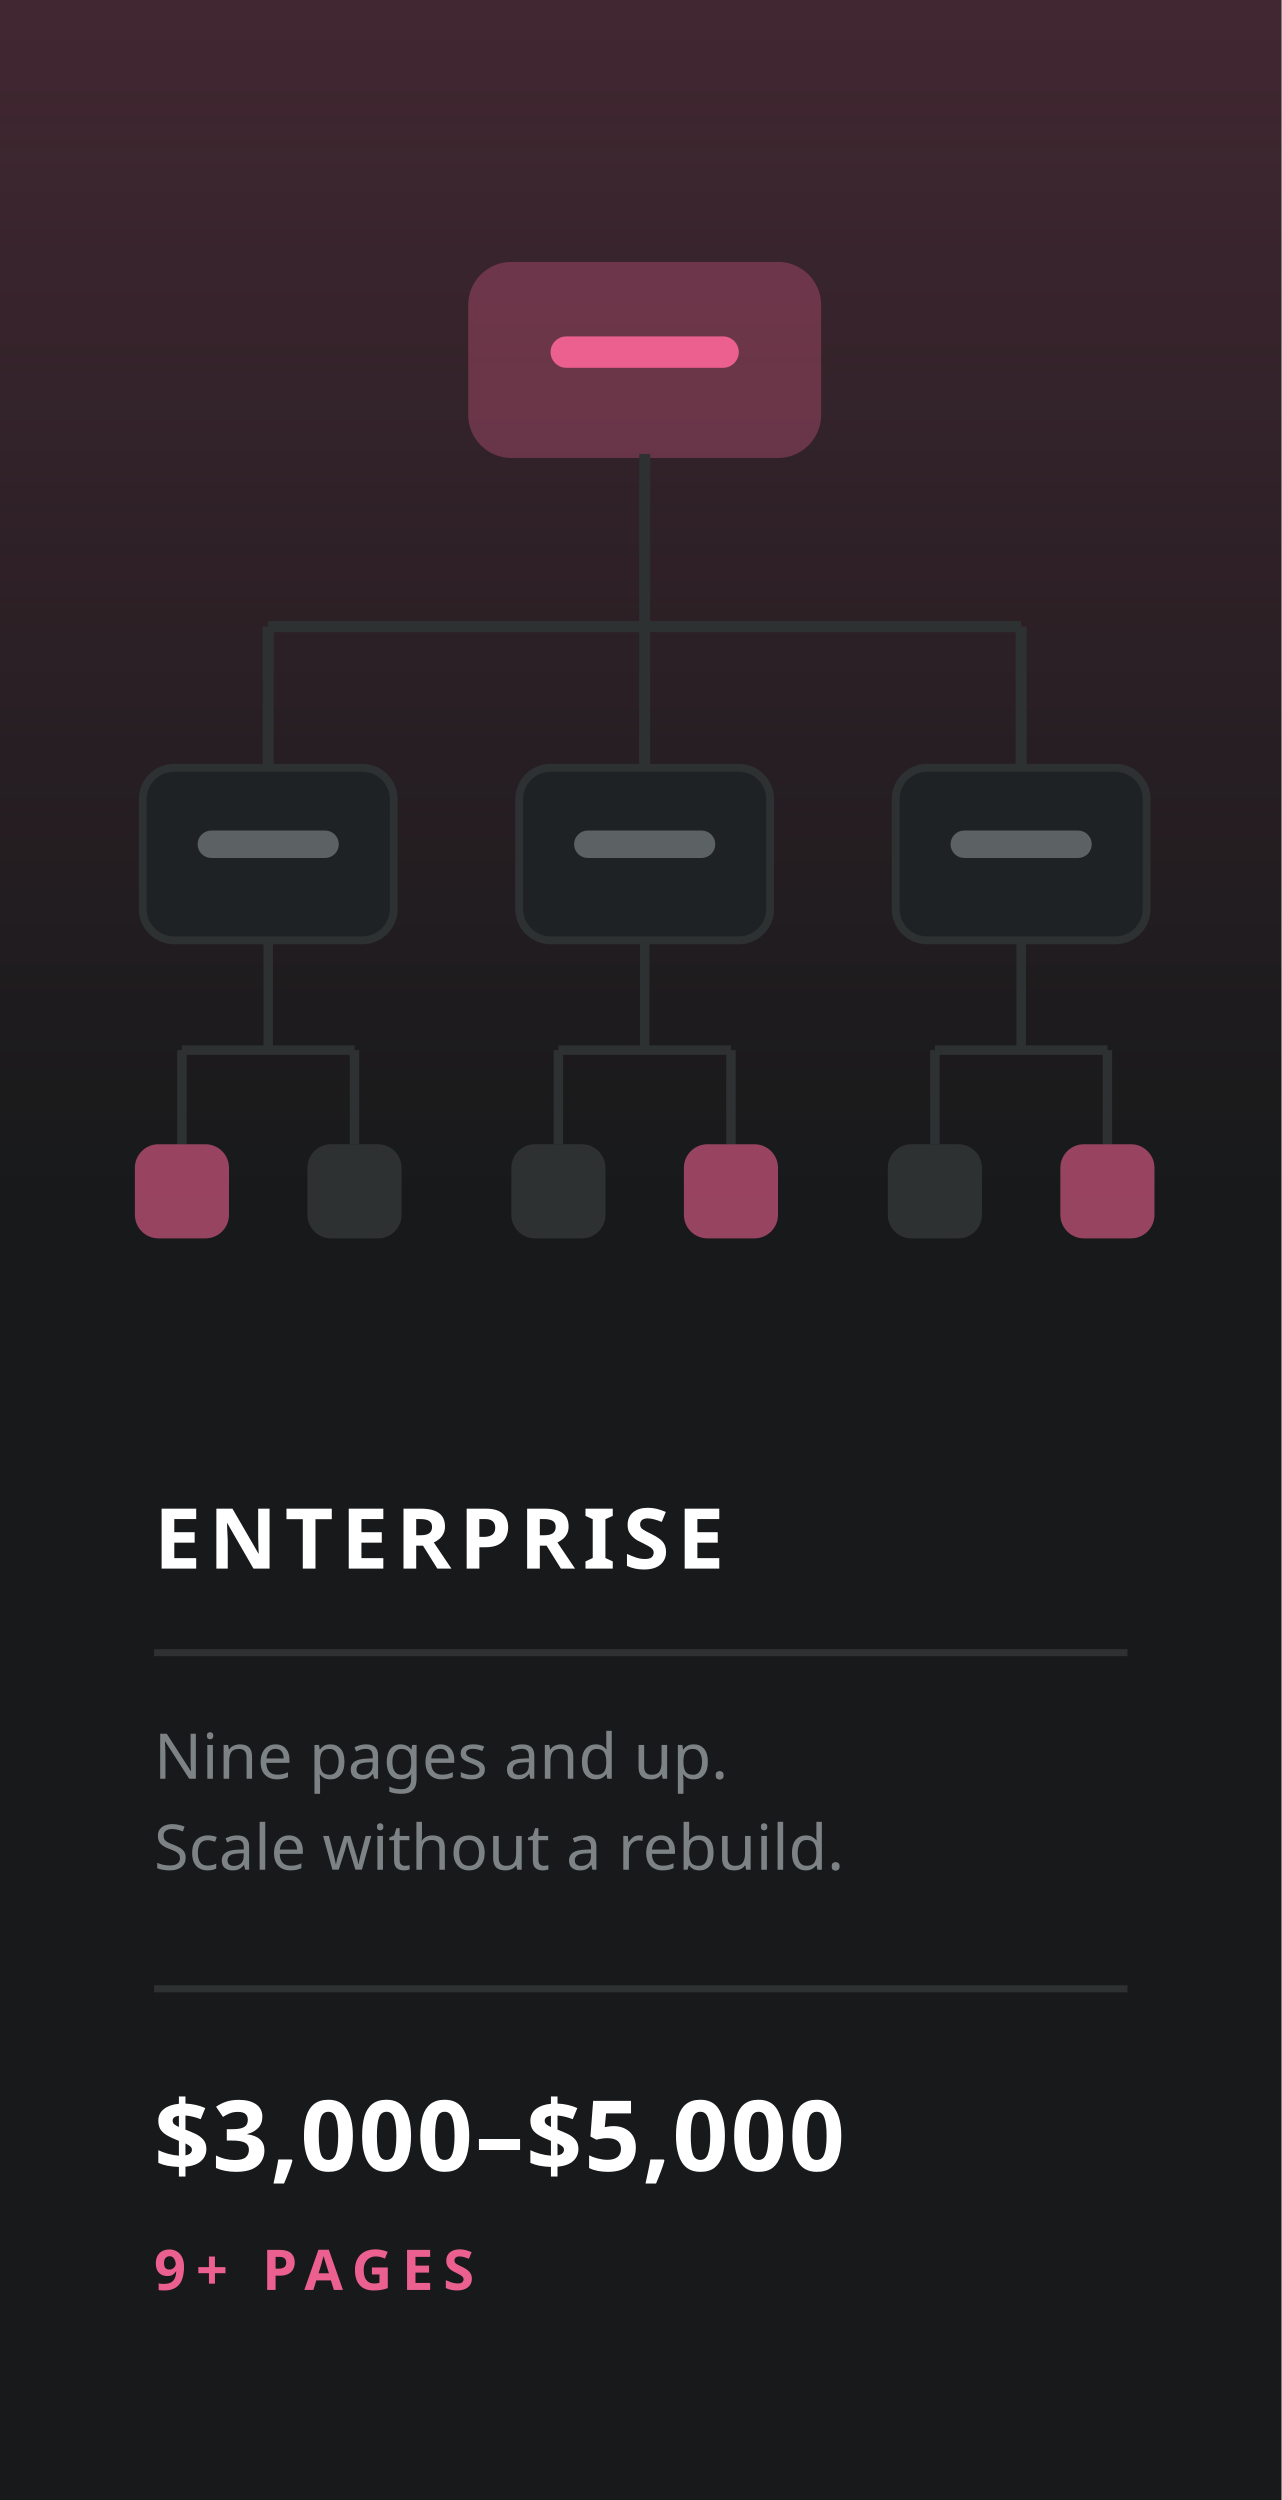
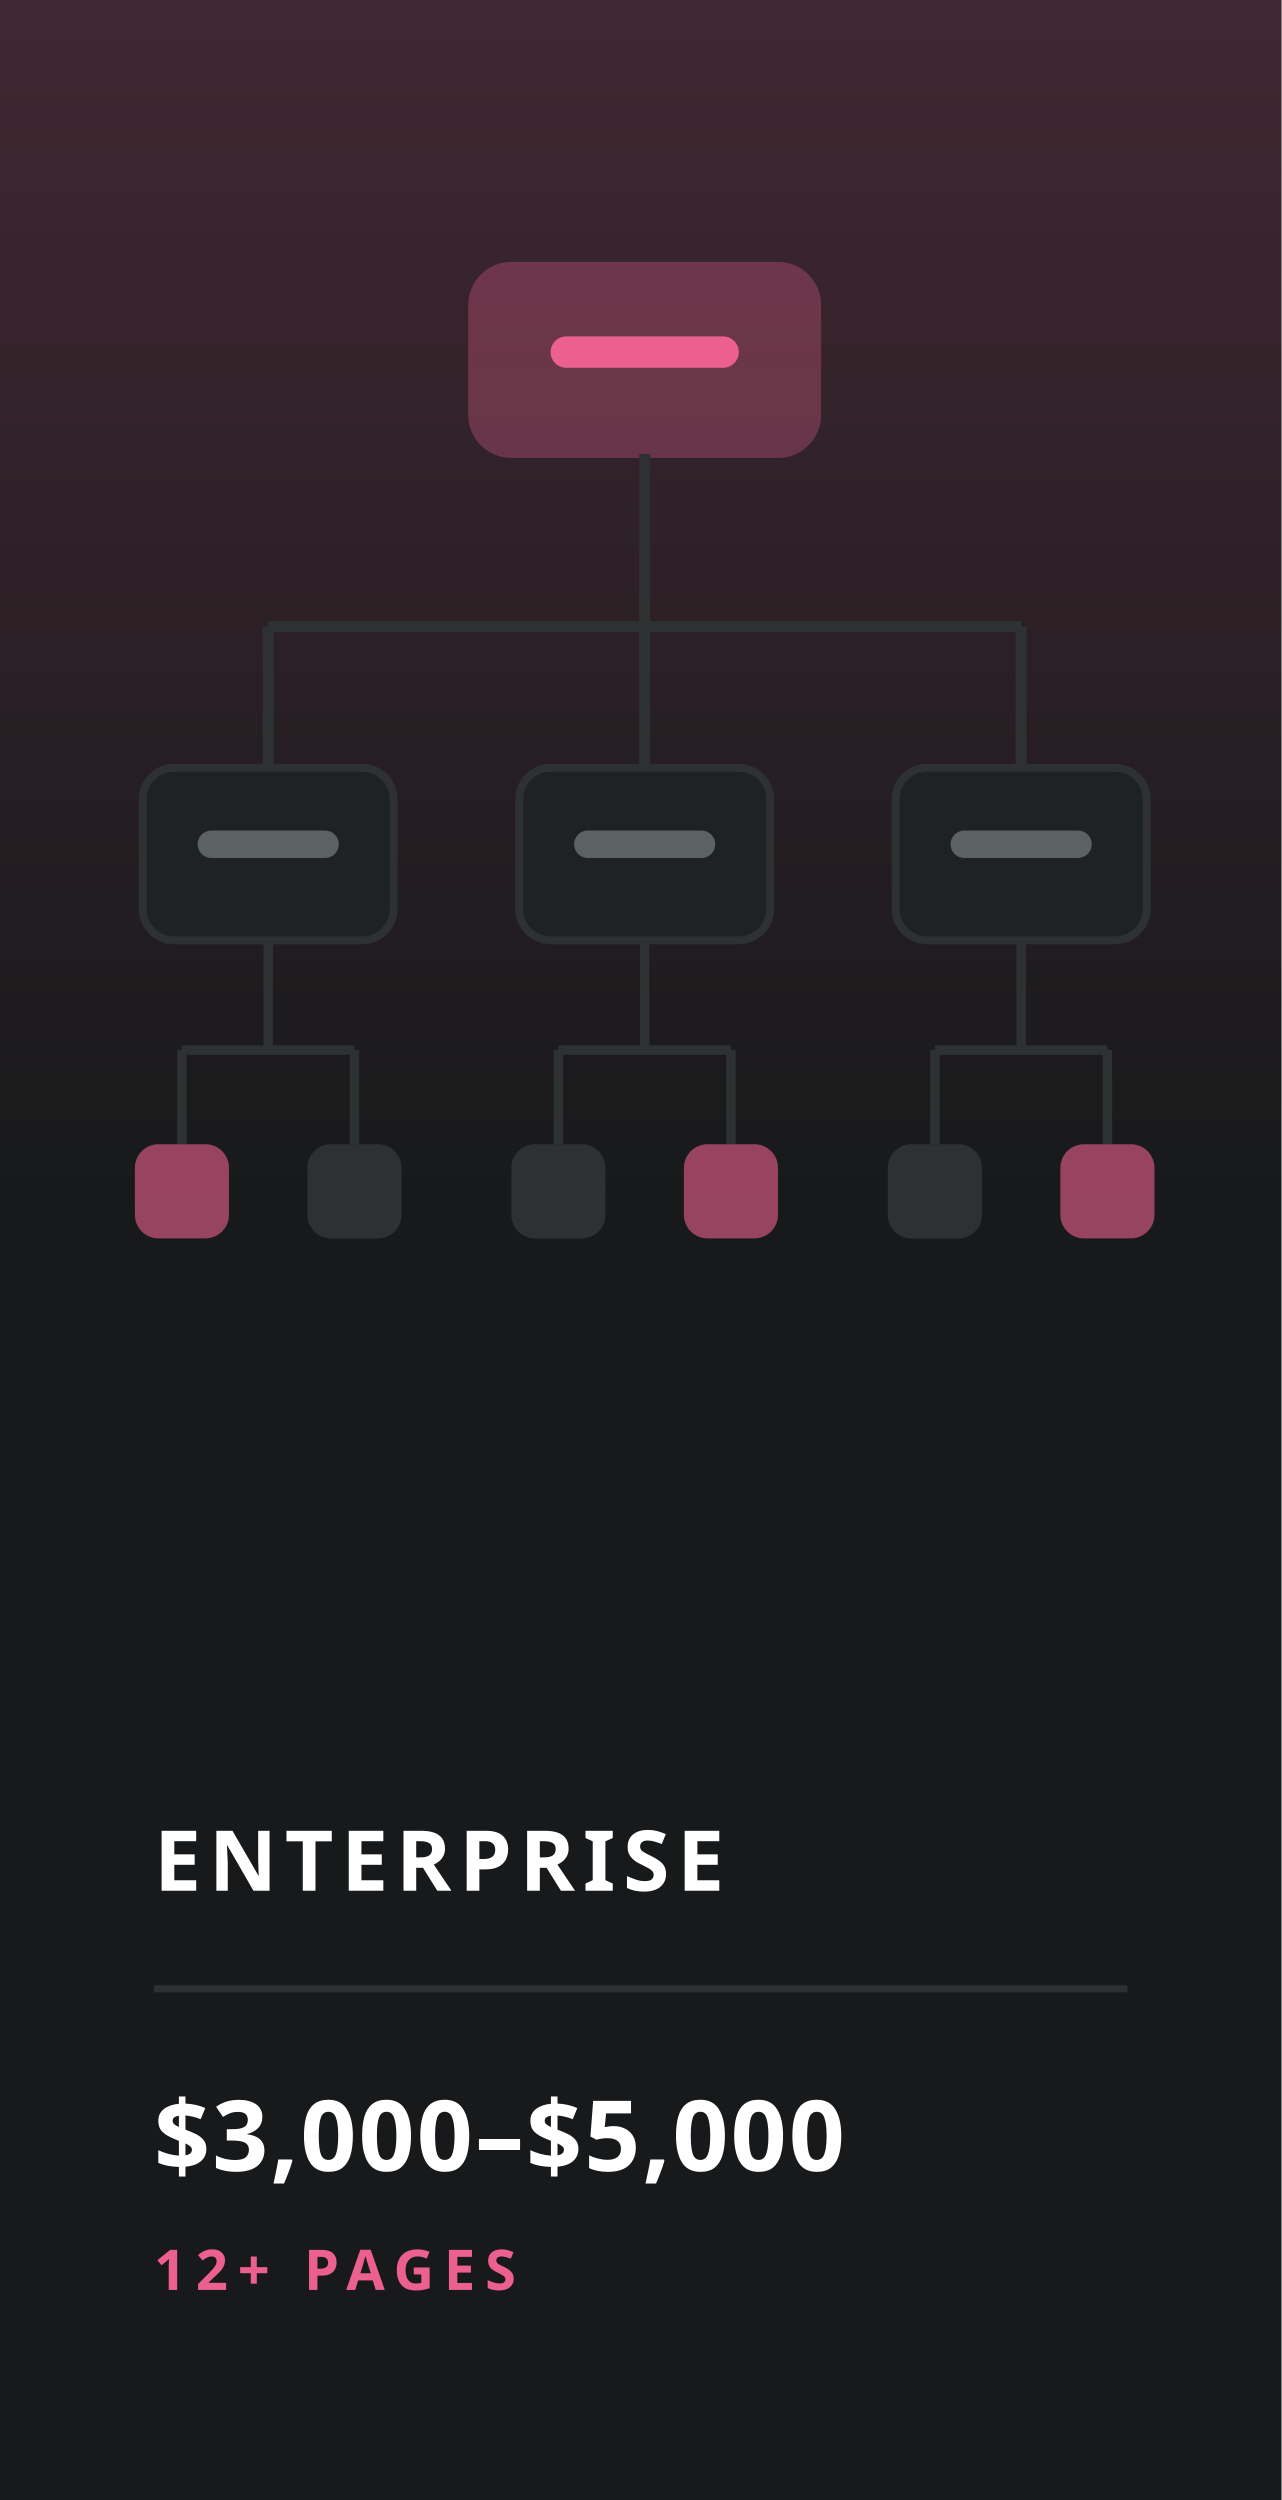
- <svg xmlns="http://www.w3.org/2000/svg" viewBox="0 0 183 357" width="183" height="357" role="img" aria-label="Enterprise package" font-family="Poppins, 'Century Gothic', Futura, 'Trebuchet MS', sans-serif">
-   <defs>
+ <svg xmlns="http://www.w3.org/2000/svg" viewBox="0 0 183 357" width="183" height="357" role="img" aria-label="Enterprise package" font-family="Poppins, 'Century Gothic', Futura, 'Trebuchet MS', sans-serif" version="1.1" id="svg21">
+   <defs id="defs2">
    <linearGradient id="glow" x1="0" y1="0" x2="0" y2="1">
-       <stop offset="0%" stop-color="#ec6090" stop-opacity="0.20" />
-       <stop offset="100%" stop-color="#ec6090" stop-opacity="0" />
+       <stop offset="0%" stop-color="#ec6090" stop-opacity="0.20" id="stop1" />
+       <stop offset="100%" stop-color="#ec6090" stop-opacity="0" id="stop2" />
    </linearGradient>
  </defs>
-   <rect width="183" height="357" fill="#17191a" />
-   <rect width="183" height="172" fill="url(#glow)" />
-   <g transform="translate(91.5,113) scale(1.12) translate(-91.5,-113)">
-     <rect x="70" y="46" width="44" height="24" rx="5" fill="#ec6090" opacity="0.30" stroke="#ec6090" />
-     <rect x="80" y="55" width="24" height="4" rx="2" fill="#ec6090" />
-     <path d="M92 70 v22 M44 92 h96 M44 92 v18 M92 92 v18 M140 92 v18" stroke="#2e3132" stroke-width="1.4" fill="none" />
-     <rect x="28" y="110" width="32" height="22" rx="4" fill="#1f2224" stroke="#2e3132" />
-     <rect x="35" y="118" width="18" height="3.5" rx="1.75" fill="#7d8385" opacity="0.65" />
-     <path d="M44 132 v14 M33 146 h22 M33 146 v12 M55 146 v12" stroke="#2e3132" stroke-width="1.2" fill="none" />
-     <rect x="76" y="110" width="32" height="22" rx="4" fill="#1f2224" stroke="#2e3132" />
-     <rect x="83" y="118" width="18" height="3.5" rx="1.75" fill="#7d8385" opacity="0.65" />
-     <path d="M92 132 v14 M81 146 h22 M81 146 v12 M103 146 v12" stroke="#2e3132" stroke-width="1.2" fill="none" />
-     <rect x="124" y="110" width="32" height="22" rx="4" fill="#1f2224" stroke="#2e3132" />
-     <rect x="131" y="118" width="18" height="3.5" rx="1.75" fill="#7d8385" opacity="0.65" />
-     <path d="M140 132 v14 M129 146 h22 M129 146 v12 M151 146 v12" stroke="#2e3132" stroke-width="1.2" fill="none" />
-     <rect x="27" y="158" width="12" height="12" rx="3" fill="#ec6090" opacity="0.6" />
-     <rect x="49" y="158" width="12" height="12" rx="3" fill="#2e3132" />
-     <rect x="75" y="158" width="12" height="12" rx="3" fill="#2e3132" />
-     <rect x="97" y="158" width="12" height="12" rx="3" fill="#ec6090" opacity="0.6" />
-     <rect x="123" y="158" width="12" height="12" rx="3" fill="#2e3132" />
-     <rect x="145" y="158" width="12" height="12" rx="3" fill="#ec6090" opacity="0.6" />
+   <rect width="183" height="357" fill="#17191a" id="rect2" />
+   <rect width="183" height="172" fill="url(#glow)" id="rect3" />
+   <g transform="translate(91.5,113) scale(1.12) translate(-91.5,-113)" id="g17">
+     <rect x="70" y="46" width="44" height="24" rx="5" fill="#ec6090" opacity="0.30" stroke="#ec6090" id="rect4" />
+     <rect x="80" y="55" width="24" height="4" rx="2" fill="#ec6090" id="rect5" />
+     <path d="M92 70 v22 M44 92 h96 M44 92 v18 M92 92 v18 M140 92 v18" stroke="#2e3132" stroke-width="1.4" fill="none" id="path5" />
+     <rect x="28" y="110" width="32" height="22" rx="4" fill="#1f2224" stroke="#2e3132" id="rect6" />
+     <rect x="35" y="118" width="18" height="3.5" rx="1.75" fill="#7d8385" opacity="0.65" id="rect7" />
+     <path d="M44 132 v14 M33 146 h22 M33 146 v12 M55 146 v12" stroke="#2e3132" stroke-width="1.2" fill="none" id="path7" />
+     <rect x="76" y="110" width="32" height="22" rx="4" fill="#1f2224" stroke="#2e3132" id="rect8" />
+     <rect x="83" y="118" width="18" height="3.5" rx="1.75" fill="#7d8385" opacity="0.65" id="rect9" />
+     <path d="M92 132 v14 M81 146 h22 M81 146 v12 M103 146 v12" stroke="#2e3132" stroke-width="1.2" fill="none" id="path9" />
+     <rect x="124" y="110" width="32" height="22" rx="4" fill="#1f2224" stroke="#2e3132" id="rect10" />
+     <rect x="131" y="118" width="18" height="3.5" rx="1.75" fill="#7d8385" opacity="0.65" id="rect11" />
+     <path d="M140 132 v14 M129 146 h22 M129 146 v12 M151 146 v12" stroke="#2e3132" stroke-width="1.2" fill="none" id="path11" />
+     <rect x="27" y="158" width="12" height="12" rx="3" fill="#ec6090" opacity="0.6" id="rect12" />
+     <rect x="49" y="158" width="12" height="12" rx="3" fill="#2e3132" id="rect13" />
+     <rect x="75" y="158" width="12" height="12" rx="3" fill="#2e3132" id="rect14" />
+     <rect x="97" y="158" width="12" height="12" rx="3" fill="#ec6090" opacity="0.6" id="rect15" />
+     <rect x="123" y="158" width="12" height="12" rx="3" fill="#2e3132" id="rect16" />
+     <rect x="145" y="158" width="12" height="12" rx="3" fill="#ec6090" opacity="0.6" id="rect17" />
  </g>
-   <text x="22" y="224" font-size="12" font-weight="700" fill="#ffffff" letter-spacing="1.1">ENTERPRISE</text>
-   <path d="M22 236 h139" stroke="#2e3132" stroke-width="1" />
-   <text x="22" y="254" font-size="9" fill="#7d8385">Nine pages and up.</text>
-   <text x="22" y="267" font-size="9" fill="#7d8385">Scale without a rebuild.</text>
-   <path d="M22 284 h139" stroke="#2e3132" stroke-width="1" />
-   <text x="22" y="310" font-size="14" font-weight="700" fill="#ffffff" letter-spacing="0.3">$3,000–$5,000</text>
-   <text x="22" y="327" font-size="8" font-weight="600" fill="#ec6090" letter-spacing="1.4">9+ PAGES</text>
+   <text x="22" y="270" font-size="12px" font-weight="700" fill="#ffffff" letter-spacing="1.1" id="text17">ENTERPRISE</text>
+   <path d="M 22,236 H 161" stroke="#2e3132" stroke-width="1" id="path17" style="display:none" />
+   <text x="22" y="254" font-size="9px" fill="#7d8385" id="text18" style="display:none">Nine pages and up.</text>
+   <text x="22" y="267" font-size="9px" fill="#7d8385" id="text19" style="display:none">Scale without a rebuild.</text>
+   <path d="M 22,284 H 161" stroke="#2e3132" stroke-width="1" id="path19" style="display:inline" />
+   <text x="22" y="310" font-size="14" font-weight="700" fill="#ffffff" letter-spacing="0.3" id="text20">$3,000–$5,000</text>
+   <text x="22" y="327" font-size="8px" font-weight="600" fill="#ec6090" letter-spacing="1.4" id="text21">12+ PAGES</text>
</svg>
